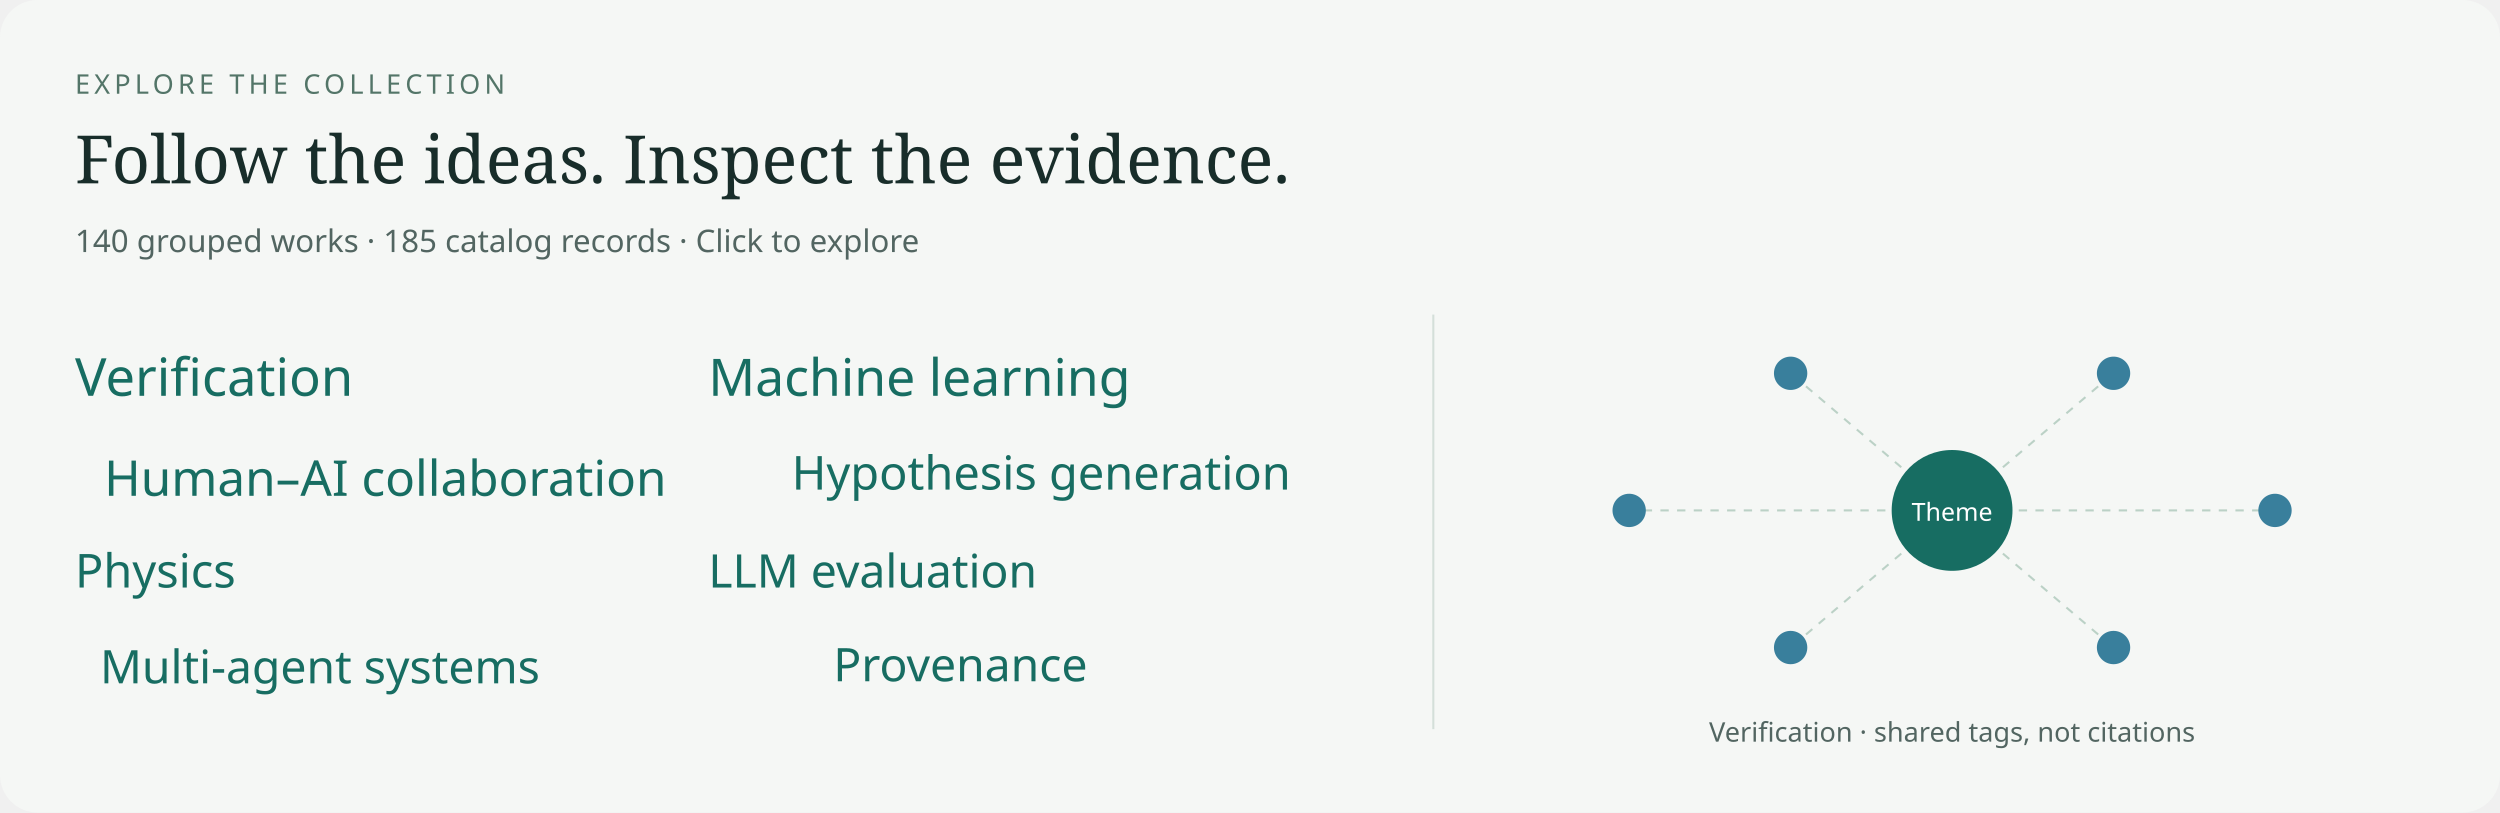
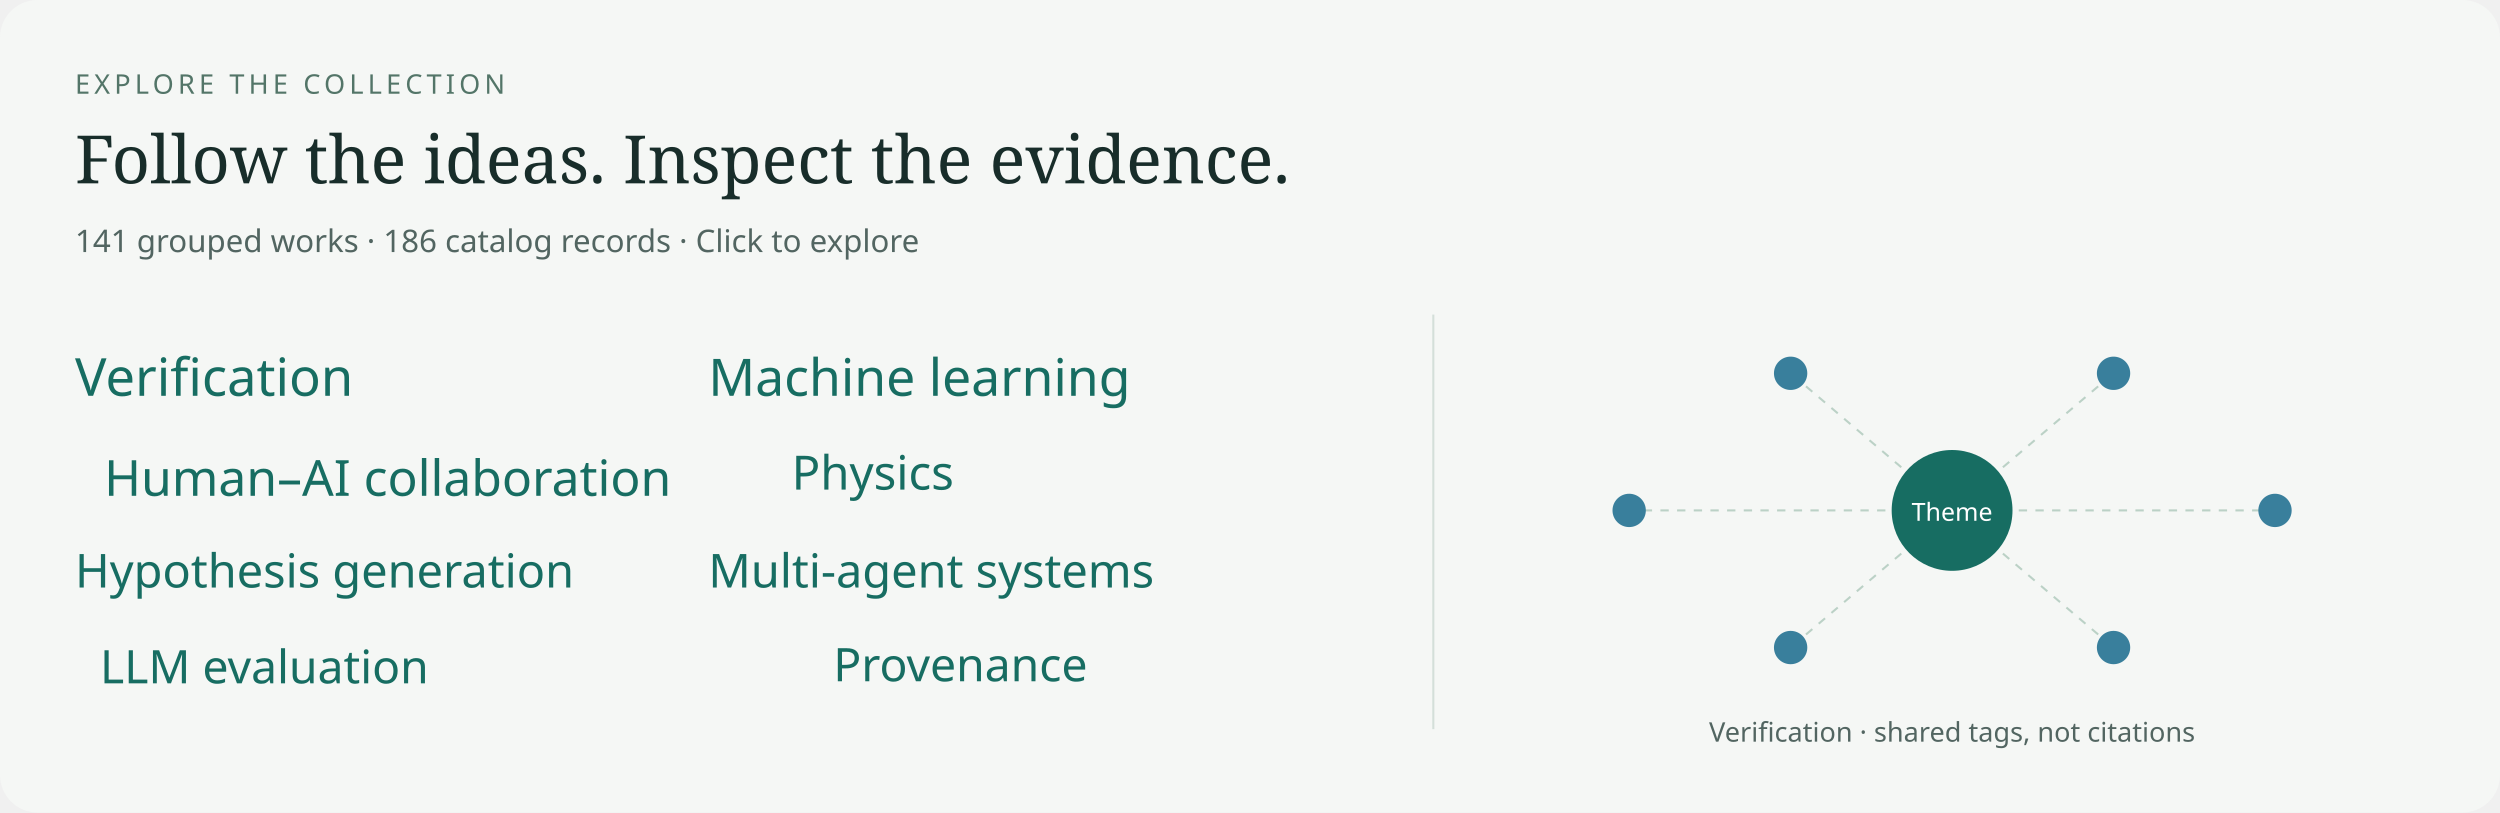
<svg xmlns="http://www.w3.org/2000/svg" width="1200" height="390" viewBox="0 0 1200 390" role="img" aria-labelledby="title desc">
  <rect width="1200" height="390" rx="18" fill="#f5f7f5" />
  <text x="36" y="45" font-family="system-ui,sans-serif" font-size="13" letter-spacing="2" fill="#537568">EXPLORE THE COLLECTION</text>
  <text x="36" y="88" font-family="Georgia,serif" font-size="32" fill="#182d2a">Follow the ideas. Inspect the evidence.</text>
-   <text x="36" y="121" font-family="system-ui,sans-serif" font-size="15" fill="#526561">140 grouped works · 185 catalog records · Click to explore</text>
+   <text x="36" y="121" font-family="system-ui,sans-serif" font-size="15" fill="#526561">141 grouped works · 186 catalog records · Click to explore</text>
  <line x1="688" y1="151" x2="688" y2="350" stroke="#d4dfd9" />
  <text x="36" y="190" font-family="system-ui,sans-serif" font-size="25.2" fill="#176d62">Verification</text>
  <text x="340" y="190" font-family="system-ui,sans-serif" font-size="24.8" fill="#176d62">Machine learning</text>
-   <text x="50" y="238" font-family="system-ui,sans-serif" font-size="23.7" fill="#176d62">Human–AI collaboration</text>
-   <text x="380" y="235" font-family="system-ui,sans-serif" font-size="22.5" fill="#176d62">Hypothesis generation</text>
-   <text x="36" y="282" font-family="system-ui,sans-serif" font-size="22.5" fill="#176d62">Physics</text>
-   <text x="340" y="282" font-family="system-ui,sans-serif" font-size="22.2" fill="#176d62">LLM evaluation</text>
-   <text x="48" y="328" font-family="system-ui,sans-serif" font-size="22.2" fill="#176d62">Multi-agent systems</text>
+   <text x="50" y="238" font-family="system-ui,sans-serif" font-size="23.9" fill="#176d62">Human–AI collaboration</text>
+   <text x="380" y="235" font-family="system-ui,sans-serif" font-size="22.7" fill="#176d62">Physics</text>
+   <text x="36" y="282" font-family="system-ui,sans-serif" font-size="22.5" fill="#176d62">Hypothesis generation</text>
+   <text x="340" y="282" font-family="system-ui,sans-serif" font-size="22.5" fill="#176d62">Multi-agent systems</text>
+   <text x="48" y="328" font-family="system-ui,sans-serif" font-size="22.2" fill="#176d62">LLM evaluation</text>
  <text x="400" y="327" font-family="system-ui,sans-serif" font-size="22.2" fill="#176d62">Provenance</text>
  <line x1="937" y1="245" x2="1092.0" y2="245.0" stroke="#bbd1c6" stroke-dasharray="4 4" />
  <circle cx="1092.0" cy="245.0" r="8" fill="#397f9c" />
  <line x1="937" y1="245" x2="1014.5" y2="310.818" stroke="#bbd1c6" stroke-dasharray="4 4" />
  <circle cx="1014.5" cy="310.818" r="8" fill="#397f9c" />
  <line x1="937" y1="245" x2="859.5" y2="310.818" stroke="#bbd1c6" stroke-dasharray="4 4" />
  <circle cx="859.5" cy="310.818" r="8" fill="#397f9c" />
  <line x1="937" y1="245" x2="782.0" y2="245.0" stroke="#bbd1c6" stroke-dasharray="4 4" />
  <circle cx="782.0" cy="245.0" r="8" fill="#397f9c" />
  <line x1="937" y1="245" x2="859.5" y2="179.182" stroke="#bbd1c6" stroke-dasharray="4 4" />
  <circle cx="859.5" cy="179.182" r="8" fill="#397f9c" />
  <line x1="937" y1="245" x2="1014.5" y2="179.182" stroke="#bbd1c6" stroke-dasharray="4 4" />
  <circle cx="1014.5" cy="179.182" r="8" fill="#397f9c" />
  <circle cx="937" cy="245" r="29" fill="#176d62" />
  <text x="937" y="250" text-anchor="middle" font-family="system-ui,sans-serif" font-size="12" fill="white">Theme</text>
  <text x="937" y="356" text-anchor="middle" font-family="system-ui,sans-serif" font-size="13" fill="#526561">Verification · shared tags, not citations</text>
</svg>
